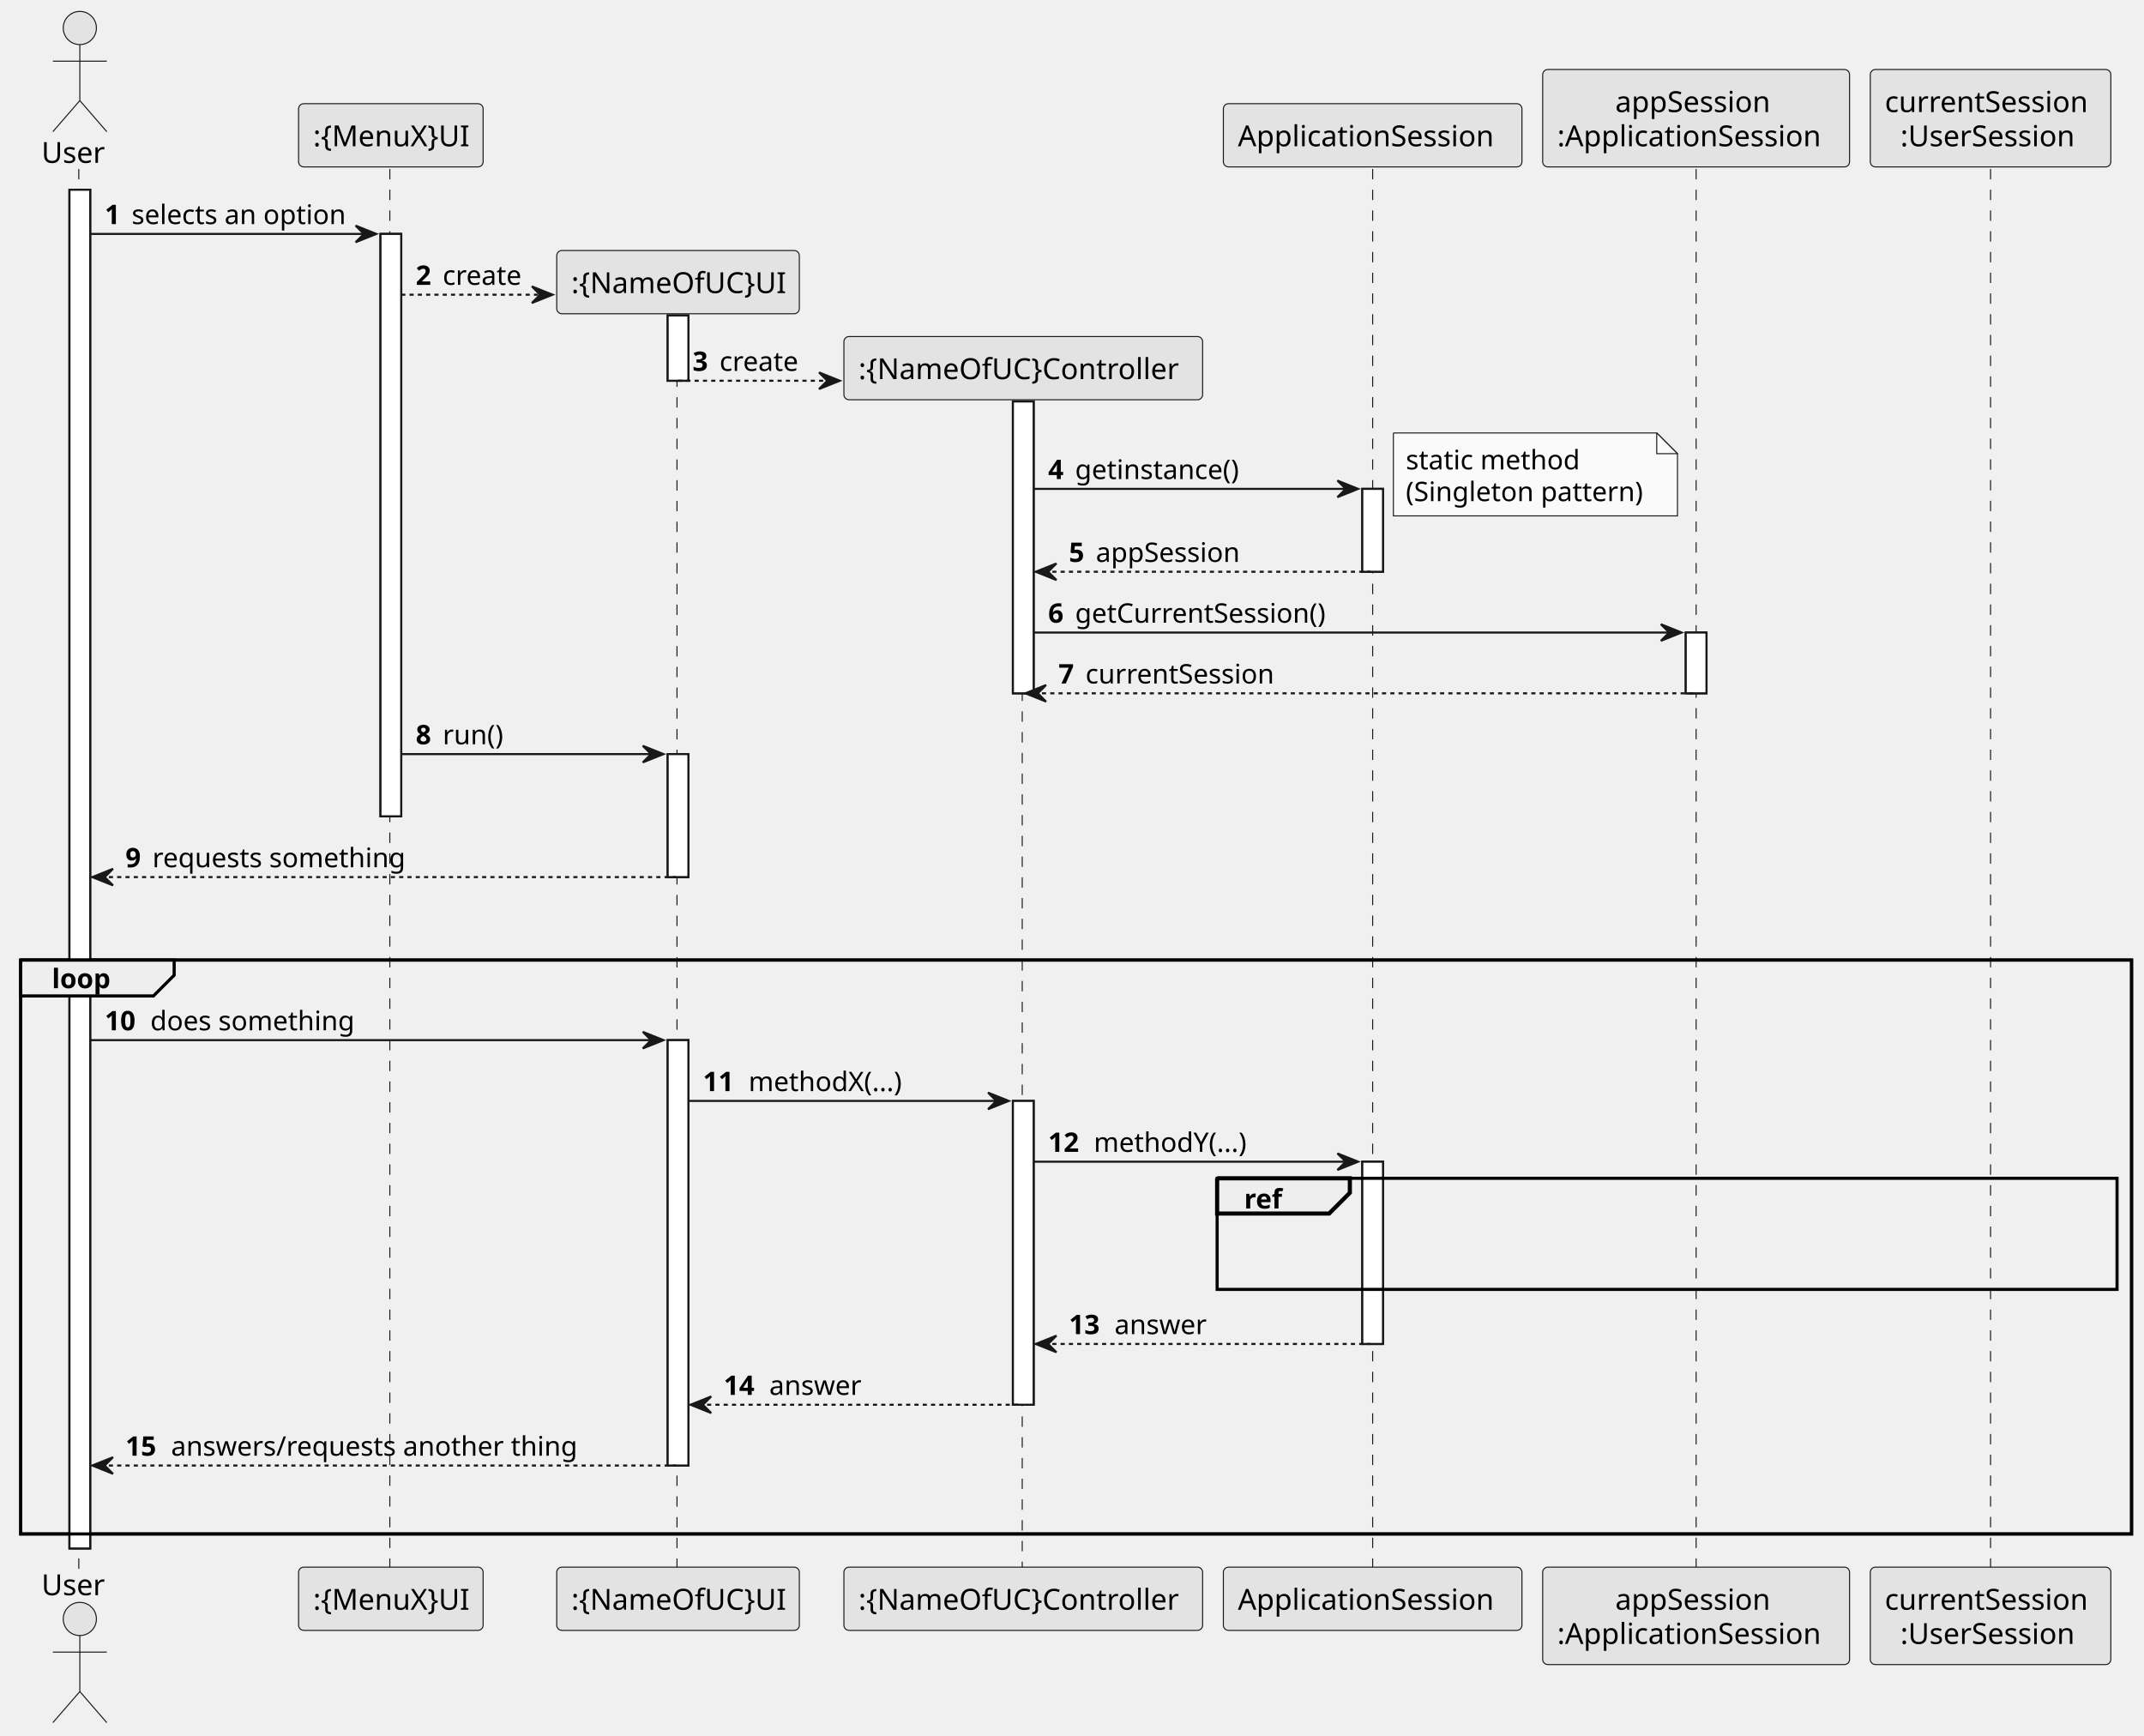
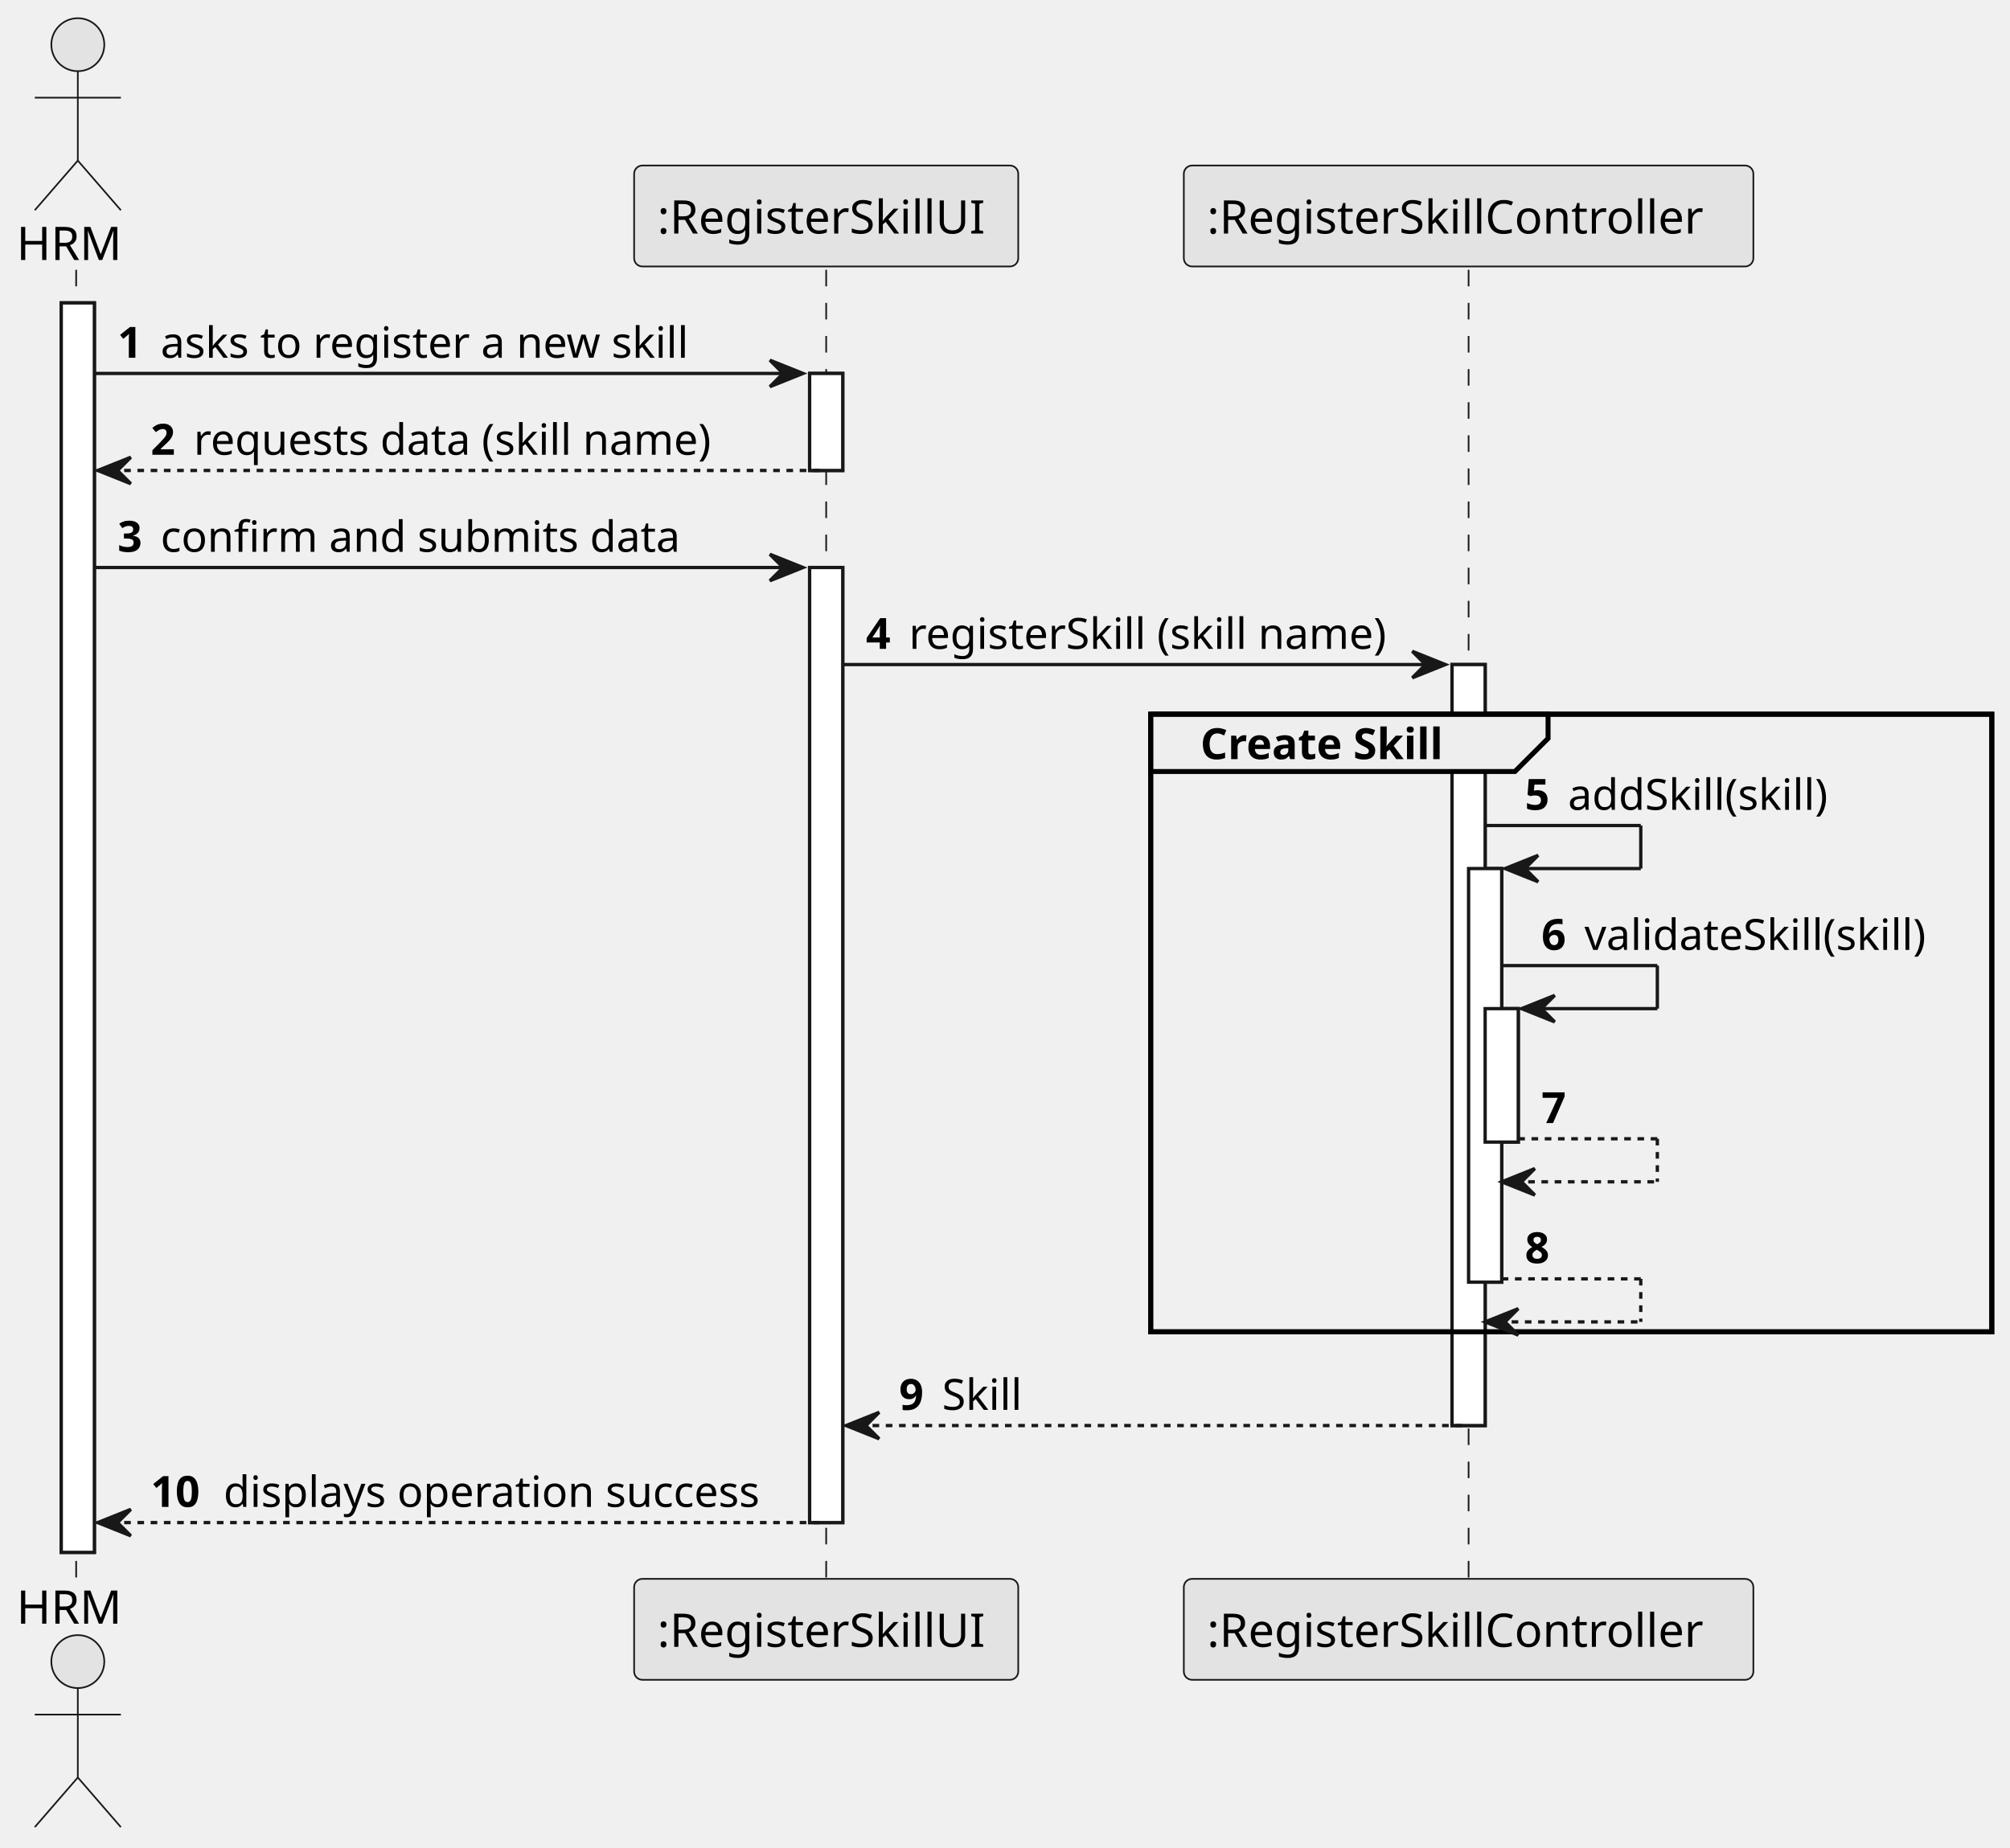
- <svg xmlns="http://www.w3.org/2000/svg" contentStyleType="text/css" height="837px" preserveAspectRatio="none" style="width:1034px;height:837px;background:#FFFFFF;" version="1.1" viewBox="0 0 1034 837" width="1034px" zoomAndPan="magnify">
+ <svg xmlns="http://www.w3.org/2000/svg" contentStyleType="text/css" height="558px" preserveAspectRatio="none" style="width:607px;height:558px;background:#FFFFFF;" version="1.1" viewBox="0 0 607 558" width="607px" zoomAndPan="magnify">
  <defs />
  <g>
-     <rect fill="#FFFFFF" height="655.211" style="stroke:#181818;stroke-width:1.0;" width="10" x="33.5" y="91.488" />
-     <rect fill="#FFFFFF" height="280.84" style="stroke:#181818;stroke-width:1.0;" width="10" x="183.5" y="112.799" />
-     <rect fill="#FFFFFF" height="31.488" style="stroke:#181818;stroke-width:1.0;" width="10" x="322" y="152.109" />
-     <rect fill="#FFFFFF" height="59.31" style="stroke:#181818;stroke-width:1.0;" width="10" x="322" y="363.639" />
-     <rect fill="#FFFFFF" height="205.129" style="stroke:#181818;stroke-width:1.0;" width="10" x="322" y="501.57" />
-     <rect fill="#FFFFFF" height="140.731" style="stroke:#181818;stroke-width:1.0;" width="10" x="488.5" y="193.598" />
-     <rect fill="#FFFFFF" height="146.508" style="stroke:#181818;stroke-width:1.0;" width="10" x="488.5" y="530.881" />
-     <rect fill="#FFFFFF" height="39.966" style="stroke:#181818;stroke-width:1.0;" width="10" x="657" y="235.741" />
-     <rect fill="#FFFFFF" height="87.887" style="stroke:#181818;stroke-width:1.0;" width="10" x="657" y="560.191" />
-     <rect fill="#FFFFFF" height="29.311" style="stroke:#181818;stroke-width:1.0;" width="10" x="813" y="305.018" />
-     <rect fill="none" height="276.75" style="stroke:#000000;stroke-width:1.5;" width="1018" x="10" y="462.949" />
-     <line style="stroke:#181818;stroke-width:0.5;stroke-dasharray:5.0,5.0;" x1="38" x2="38" y1="81.488" y2="756.699" />
-     <line style="stroke:#181818;stroke-width:0.5;stroke-dasharray:5.0,5.0;" x1="188" x2="188" y1="81.488" y2="756.699" />
-     <line style="stroke:#181818;stroke-width:0.5;stroke-dasharray:5.0,5.0;" x1="326.5" x2="326.5" y1="151.543" y2="756.699" />
-     <line style="stroke:#181818;stroke-width:0.5;stroke-dasharray:5.0,5.0;" x1="493" x2="493" y1="193.031" y2="756.699" />
-     <line style="stroke:#181818;stroke-width:0.5;stroke-dasharray:5.0,5.0;" x1="662" x2="662" y1="81.488" y2="756.699" />
-     <line style="stroke:#181818;stroke-width:0.5;stroke-dasharray:5.0,5.0;" x1="818" x2="818" y1="81.488" y2="756.699" />
-     <line style="stroke:#181818;stroke-width:0.5;stroke-dasharray:5.0,5.0;" x1="960" x2="960" y1="81.488" y2="756.699" />
-     <text fill="#000000" font-family="sans-serif" font-size="14" lengthAdjust="spacing" textLength="31" x="20" y="78.535">User</text>
-     <ellipse cx="38.5" cy="13.5" fill="#E3E3E3" rx="8" ry="8" style="stroke:#181818;stroke-width:0.5;" />
-     <path d="M38.5,21.5 L38.5,48.5 M25.5,29.5 L51.5,29.5 M38.5,48.5 L25.5,63.5 M38.5,48.5 L51.5,63.5 " fill="none" style="stroke:#181818;stroke-width:0.5;" />
-     <text fill="#000000" font-family="sans-serif" font-size="14" lengthAdjust="spacing" textLength="31" x="20" y="769.234">User</text>
-     <ellipse cx="38.5" cy="780.688" fill="#E3E3E3" rx="8" ry="8" style="stroke:#181818;stroke-width:0.5;" />
-     <path d="M38.5,788.688 L38.5,815.688 M25.5,796.688 L51.5,796.688 M38.5,815.688 L25.5,830.688 M38.5,815.688 L51.5,830.688 " fill="none" style="stroke:#181818;stroke-width:0.5;" />
-     <rect fill="#E3E3E3" height="30.488" rx="2.5" ry="2.5" style="stroke:#181818;stroke-width:0.5;" width="89" x="144" y="50" />
-     <text fill="#000000" font-family="sans-serif" font-size="14" lengthAdjust="spacing" textLength="75" x="151" y="70.535">:{MenuX}UI</text>
-     <rect fill="#E3E3E3" height="30.488" rx="2.5" ry="2.5" style="stroke:#181818;stroke-width:0.5;" width="89" x="144" y="755.699" />
-     <text fill="#000000" font-family="sans-serif" font-size="14" lengthAdjust="spacing" textLength="75" x="151" y="776.234">:{MenuX}UI</text>
-     <rect fill="#E3E3E3" height="30.488" rx="2.5" ry="2.5" style="stroke:#181818;stroke-width:0.5;" width="117" x="268.5" y="755.699" />
-     <text fill="#000000" font-family="sans-serif" font-size="14" lengthAdjust="spacing" textLength="103" x="275.5" y="776.234">:{NameOfUC}UI</text>
-     <rect fill="#E3E3E3" height="30.488" rx="2.5" ry="2.5" style="stroke:#181818;stroke-width:0.5;" width="173" x="407" y="755.699" />
-     <text fill="#000000" font-family="sans-serif" font-size="14" lengthAdjust="spacing" textLength="159" x="414" y="776.234">:{NameOfUC}Controller</text>
-     <rect fill="#E3E3E3" height="30.488" rx="2.5" ry="2.5" style="stroke:#181818;stroke-width:0.5;" width="144" x="590" y="50" />
-     <text fill="#000000" font-family="sans-serif" font-size="14" lengthAdjust="spacing" textLength="130" x="597" y="70.535">ApplicationSession</text>
-     <rect fill="#E3E3E3" height="30.488" rx="2.5" ry="2.5" style="stroke:#181818;stroke-width:0.5;" width="144" x="590" y="755.699" />
-     <text fill="#000000" font-family="sans-serif" font-size="14" lengthAdjust="spacing" textLength="130" x="597" y="776.234">ApplicationSession</text>
-     <rect fill="#E3E3E3" height="46.977" rx="2.5" ry="2.5" style="stroke:#181818;stroke-width:0.5;" width="148" x="744" y="33.512" />
-     <text fill="#000000" font-family="sans-serif" font-size="14" lengthAdjust="spacing" textLength="78" x="779" y="54.047">appSession</text>
-     <text fill="#000000" font-family="sans-serif" font-size="14" lengthAdjust="spacing" textLength="134" x="751" y="70.535">:ApplicationSession</text>
-     <rect fill="#E3E3E3" height="46.977" rx="2.5" ry="2.5" style="stroke:#181818;stroke-width:0.5;" width="148" x="744" y="755.699" />
-     <text fill="#000000" font-family="sans-serif" font-size="14" lengthAdjust="spacing" textLength="78" x="779" y="776.234">appSession</text>
-     <text fill="#000000" font-family="sans-serif" font-size="14" lengthAdjust="spacing" textLength="134" x="751" y="792.723">:ApplicationSession</text>
-     <rect fill="#E3E3E3" height="46.977" rx="2.5" ry="2.5" style="stroke:#181818;stroke-width:0.5;" width="116" x="902" y="33.512" />
-     <text fill="#000000" font-family="sans-serif" font-size="14" lengthAdjust="spacing" textLength="102" x="909" y="54.047">currentSession</text>
-     <text fill="#000000" font-family="sans-serif" font-size="14" lengthAdjust="spacing" textLength="87" x="916.5" y="70.535">:UserSession</text>
-     <rect fill="#E3E3E3" height="46.977" rx="2.5" ry="2.5" style="stroke:#181818;stroke-width:0.5;" width="116" x="902" y="755.699" />
-     <text fill="#000000" font-family="sans-serif" font-size="14" lengthAdjust="spacing" textLength="102" x="909" y="776.234">currentSession</text>
-     <text fill="#000000" font-family="sans-serif" font-size="14" lengthAdjust="spacing" textLength="87" x="916.5" y="792.723">:UserSession</text>
-     <rect fill="#FFFFFF" height="655.211" style="stroke:#181818;stroke-width:1.0;" width="10" x="33.5" y="91.488" />
-     <rect fill="#FFFFFF" height="280.84" style="stroke:#181818;stroke-width:1.0;" width="10" x="183.5" y="112.799" />
-     <rect fill="#FFFFFF" height="31.488" style="stroke:#181818;stroke-width:1.0;" width="10" x="322" y="152.109" />
-     <rect fill="#FFFFFF" height="59.31" style="stroke:#181818;stroke-width:1.0;" width="10" x="322" y="363.639" />
-     <rect fill="#FFFFFF" height="205.129" style="stroke:#181818;stroke-width:1.0;" width="10" x="322" y="501.57" />
-     <rect fill="#FFFFFF" height="140.731" style="stroke:#181818;stroke-width:1.0;" width="10" x="488.5" y="193.598" />
-     <rect fill="#FFFFFF" height="146.508" style="stroke:#181818;stroke-width:1.0;" width="10" x="488.5" y="530.881" />
-     <rect fill="#FFFFFF" height="39.966" style="stroke:#181818;stroke-width:1.0;" width="10" x="657" y="235.741" />
-     <rect fill="#FFFFFF" height="87.887" style="stroke:#181818;stroke-width:1.0;" width="10" x="657" y="560.191" />
-     <rect fill="#FFFFFF" height="29.311" style="stroke:#181818;stroke-width:1.0;" width="10" x="813" y="305.018" />
-     <polygon fill="#181818" points="171.5,108.799,181.5,112.799,171.5,116.799,175.5,112.799" style="stroke:#181818;stroke-width:1.0;" />
-     <line style="stroke:#181818;stroke-width:1.0;" x1="43.5" x2="177.5" y1="112.799" y2="112.799" />
-     <text fill="#000000" font-family="sans-serif" font-size="13" font-weight="bold" lengthAdjust="spacing" textLength="9" x="50.5" y="108.057">1</text>
-     <text fill="#000000" font-family="sans-serif" font-size="13" lengthAdjust="spacing" textLength="108" x="63.5" y="108.057">selects an option</text>
-     <polygon fill="#181818" points="256.5,138.109,266.5,142.109,256.5,146.109,260.5,142.109" style="stroke:#181818;stroke-width:1.0;" />
-     <line style="stroke:#181818;stroke-width:1.0;stroke-dasharray:2.0,2.0;" x1="193.5" x2="262.5" y1="142.109" y2="142.109" />
-     <text fill="#000000" font-family="sans-serif" font-size="13" font-weight="bold" lengthAdjust="spacing" textLength="9" x="200.5" y="137.367">2</text>
-     <text fill="#000000" font-family="sans-serif" font-size="13" lengthAdjust="spacing" textLength="38" x="213.5" y="137.367">create</text>
-     <rect fill="#E3E3E3" height="30.488" rx="2.5" ry="2.5" style="stroke:#181818;stroke-width:0.5;" width="117" x="268.5" y="120.799" />
-     <text fill="#000000" font-family="sans-serif" font-size="14" lengthAdjust="spacing" textLength="103" x="275.5" y="141.334">:{NameOfUC}UI</text>
-     <polygon fill="#181818" points="395,179.598,405,183.598,395,187.598,399,183.598" style="stroke:#181818;stroke-width:1.0;" />
-     <line style="stroke:#181818;stroke-width:1.0;stroke-dasharray:2.0,2.0;" x1="327" x2="401" y1="183.598" y2="183.598" />
-     <text fill="#000000" font-family="sans-serif" font-size="13" font-weight="bold" lengthAdjust="spacing" textLength="9" x="334" y="178.856">3</text>
-     <text fill="#000000" font-family="sans-serif" font-size="13" lengthAdjust="spacing" textLength="38" x="347" y="178.856">create</text>
-     <rect fill="#E3E3E3" height="30.488" rx="2.5" ry="2.5" style="stroke:#181818;stroke-width:0.5;" width="173" x="407" y="162.287" />
-     <text fill="#000000" font-family="sans-serif" font-size="14" lengthAdjust="spacing" textLength="159" x="414" y="182.822">:{NameOfUC}Controller</text>
-     <polygon fill="#181818" points="645,231.741,655,235.741,645,239.741,649,235.741" style="stroke:#181818;stroke-width:1.0;" />
-     <line style="stroke:#181818;stroke-width:1.0;" x1="498.5" x2="651" y1="235.741" y2="235.741" />
-     <text fill="#000000" font-family="sans-serif" font-size="13" font-weight="bold" lengthAdjust="spacing" textLength="9" x="505.5" y="230.999">4</text>
-     <text fill="#000000" font-family="sans-serif" font-size="13" lengthAdjust="spacing" textLength="81" x="518.5" y="230.999">getinstance()</text>
-     <path d="M672,208.775 L672,248.775 L809,248.775 L809,218.775 L799,208.775 L672,208.775 " fill="#FAFAFA" style="stroke:#181818;stroke-width:0.5;" />
-     <path d="M799,208.775 L799,218.775 L809,218.775 L799,208.775 " fill="#FAFAFA" style="stroke:#181818;stroke-width:0.5;" />
-     <text fill="#000000" font-family="sans-serif" font-size="13" lengthAdjust="spacing" textLength="87" x="678" y="226.344">static method</text>
-     <text fill="#000000" font-family="sans-serif" font-size="13" lengthAdjust="spacing" textLength="116" x="678" y="241.654">(Singleton pattern)</text>
-     <polygon fill="#181818" points="509.5,271.707,499.5,275.707,509.5,279.707,505.5,275.707" style="stroke:#181818;stroke-width:1.0;" />
-     <line style="stroke:#181818;stroke-width:1.0;stroke-dasharray:2.0,2.0;" x1="503.5" x2="661" y1="275.707" y2="275.707" />
-     <text fill="#000000" font-family="sans-serif" font-size="13" font-weight="bold" lengthAdjust="spacing" textLength="9" x="515.5" y="270.965">5</text>
-     <text fill="#000000" font-family="sans-serif" font-size="13" lengthAdjust="spacing" textLength="71" x="528.5" y="270.965">appSession</text>
-     <polygon fill="#181818" points="801,301.018,811,305.018,801,309.018,805,305.018" style="stroke:#181818;stroke-width:1.0;" />
-     <line style="stroke:#181818;stroke-width:1.0;" x1="498.5" x2="807" y1="305.018" y2="305.018" />
-     <text fill="#000000" font-family="sans-serif" font-size="13" font-weight="bold" lengthAdjust="spacing" textLength="9" x="505.5" y="300.275">6</text>
-     <text fill="#000000" font-family="sans-serif" font-size="13" lengthAdjust="spacing" textLength="123" x="518.5" y="300.275">getCurrentSession()</text>
-     <polygon fill="#181818" points="504.5,330.328,494.5,334.328,504.5,338.328,500.5,334.328" style="stroke:#181818;stroke-width:1.0;" />
-     <line style="stroke:#181818;stroke-width:1.0;stroke-dasharray:2.0,2.0;" x1="498.5" x2="817" y1="334.328" y2="334.328" />
-     <text fill="#000000" font-family="sans-serif" font-size="13" font-weight="bold" lengthAdjust="spacing" textLength="9" x="510.5" y="329.586">7</text>
-     <text fill="#000000" font-family="sans-serif" font-size="13" lengthAdjust="spacing" textLength="93" x="523.5" y="329.586">currentSession</text>
-     <polygon fill="#181818" points="310,359.639,320,363.639,310,367.639,314,363.639" style="stroke:#181818;stroke-width:1.0;" />
-     <line style="stroke:#181818;stroke-width:1.0;" x1="193.5" x2="316" y1="363.639" y2="363.639" />
-     <text fill="#000000" font-family="sans-serif" font-size="13" font-weight="bold" lengthAdjust="spacing" textLength="9" x="200.5" y="358.897">8</text>
-     <text fill="#000000" font-family="sans-serif" font-size="13" lengthAdjust="spacing" textLength="29" x="213.5" y="358.897">run()</text>
-     <polygon fill="#181818" points="54.5,418.949,44.5,422.949,54.5,426.949,50.5,422.949" style="stroke:#181818;stroke-width:1.0;" />
-     <line style="stroke:#181818;stroke-width:1.0;stroke-dasharray:2.0,2.0;" x1="48.5" x2="326" y1="422.949" y2="422.949" />
-     <text fill="#000000" font-family="sans-serif" font-size="13" font-weight="bold" lengthAdjust="spacing" textLength="9" x="60.5" y="418.207">9</text>
-     <text fill="#000000" font-family="sans-serif" font-size="13" lengthAdjust="spacing" textLength="125" x="73.5" y="418.207">requests something</text>
-     <path d="M10,462.949 L84,462.949 L84,470.26 L74,480.26 L10,480.26 L10,462.949 " fill="#EEEEEE" style="stroke:#000000;stroke-width:1.5;" />
-     <rect fill="none" height="276.75" style="stroke:#000000;stroke-width:1.5;" width="1018" x="10" y="462.949" />
-     <text fill="#000000" font-family="sans-serif" font-size="13" font-weight="bold" lengthAdjust="spacing" textLength="29" x="25" y="476.518">loop</text>
-     <polygon fill="#181818" points="310,497.57,320,501.57,310,505.57,314,501.57" style="stroke:#181818;stroke-width:1.0;" />
-     <line style="stroke:#181818;stroke-width:1.0;" x1="43.5" x2="316" y1="501.57" y2="501.57" />
-     <text fill="#000000" font-family="sans-serif" font-size="13" font-weight="bold" lengthAdjust="spacing" textLength="18" x="50.5" y="496.828">10</text>
-     <text fill="#000000" font-family="sans-serif" font-size="13" lengthAdjust="spacing" textLength="101" x="72.5" y="496.828">does something</text>
-     <polygon fill="#181818" points="476.5,526.881,486.5,530.881,476.5,534.881,480.5,530.881" style="stroke:#181818;stroke-width:1.0;" />
-     <line style="stroke:#181818;stroke-width:1.0;" x1="332" x2="482.5" y1="530.881" y2="530.881" />
-     <text fill="#000000" font-family="sans-serif" font-size="13" font-weight="bold" lengthAdjust="spacing" textLength="18" x="339" y="526.139">11</text>
-     <text fill="#000000" font-family="sans-serif" font-size="13" lengthAdjust="spacing" textLength="76" x="361" y="526.139">methodX(...)</text>
-     <polygon fill="#181818" points="645,556.191,655,560.191,645,564.191,649,560.191" style="stroke:#181818;stroke-width:1.0;" />
-     <line style="stroke:#181818;stroke-width:1.0;" x1="498.5" x2="651" y1="560.191" y2="560.191" />
-     <text fill="#000000" font-family="sans-serif" font-size="13" font-weight="bold" lengthAdjust="spacing" textLength="18" x="505.5" y="555.449">12</text>
-     <text fill="#000000" font-family="sans-serif" font-size="13" lengthAdjust="spacing" textLength="76" x="527.5" y="555.449">methodY(...)</text>
-     <rect fill="none" height="53.576" style="stroke:#000000;stroke-width:1.5;" width="434" x="587" y="568.191" />
-     <path d="M587,568.191 L651,568.191 L651,575.191 L641,585.191 L587,585.191 L587,568.191 " fill="#EEEEEE" style="stroke:#000000;stroke-width:2.0;" />
-     <text fill="#000000" font-family="sans-serif" font-size="13" font-weight="bold" lengthAdjust="spacing" textLength="19" x="600" y="582.76">ref</text>
-     <text fill="#000000" font-family="sans-serif" font-size="12" lengthAdjust="spacing" textLength="4" x="802" y="600.793"> </text>
-     <text fill="#000000" font-family="sans-serif" font-size="12" lengthAdjust="spacing" textLength="4" x="802" y="614.926"> </text>
-     <polygon fill="#181818" points="509.5,644.078,499.5,648.078,509.5,652.078,505.5,648.078" style="stroke:#181818;stroke-width:1.0;" />
-     <line style="stroke:#181818;stroke-width:1.0;stroke-dasharray:2.0,2.0;" x1="503.5" x2="661" y1="648.078" y2="648.078" />
-     <text fill="#000000" font-family="sans-serif" font-size="13" font-weight="bold" lengthAdjust="spacing" textLength="18" x="515.5" y="643.336">13</text>
-     <text fill="#000000" font-family="sans-serif" font-size="13" lengthAdjust="spacing" textLength="44" x="537.5" y="643.336">answer</text>
-     <polygon fill="#181818" points="343,673.389,333,677.389,343,681.389,339,677.389" style="stroke:#181818;stroke-width:1.0;" />
-     <line style="stroke:#181818;stroke-width:1.0;stroke-dasharray:2.0,2.0;" x1="337" x2="492.5" y1="677.389" y2="677.389" />
-     <text fill="#000000" font-family="sans-serif" font-size="13" font-weight="bold" lengthAdjust="spacing" textLength="18" x="349" y="672.646">14</text>
-     <text fill="#000000" font-family="sans-serif" font-size="13" lengthAdjust="spacing" textLength="44" x="371" y="672.646">answer</text>
-     <polygon fill="#181818" points="54.5,702.699,44.5,706.699,54.5,710.699,50.5,706.699" style="stroke:#181818;stroke-width:1.0;" />
-     <line style="stroke:#181818;stroke-width:1.0;stroke-dasharray:2.0,2.0;" x1="48.5" x2="326" y1="706.699" y2="706.699" />
-     <text fill="#000000" font-family="sans-serif" font-size="13" font-weight="bold" lengthAdjust="spacing" textLength="18" x="60.5" y="701.957">15</text>
-     <text fill="#000000" font-family="sans-serif" font-size="13" lengthAdjust="spacing" textLength="201" x="82.5" y="701.957">answers/requests another thing</text>
+     <rect fill="#FFFFFF" height="377.416" style="stroke:#181818;stroke-width:1.0;" width="10" x="18.5" y="91.488" />
+     <rect fill="#FFFFFF" height="29.311" style="stroke:#181818;stroke-width:1.0;" width="10" x="244.5" y="112.799" />
+     <rect fill="#FFFFFF" height="288.484" style="stroke:#181818;stroke-width:1.0;" width="10" x="244.5" y="171.42" />
+     <rect fill="#FFFFFF" height="229.863" style="stroke:#181818;stroke-width:1.0;" width="10" x="438.5" y="200.731" />
+     <rect fill="#FFFFFF" height="124.932" style="stroke:#181818;stroke-width:1.0;" width="10" x="443.5" y="262.352" />
+     <rect fill="#FFFFFF" height="40.31" style="stroke:#181818;stroke-width:1.0;" width="10" x="448.5" y="304.662" />
+     <rect fill="none" height="186.553" style="stroke:#000000;stroke-width:1.5;" width="254" x="347.5" y="215.731" />
+     <line style="stroke:#181818;stroke-width:0.5;stroke-dasharray:5.0,5.0;" x1="23" x2="23" y1="81.488" y2="477.904" />
+     <line style="stroke:#181818;stroke-width:0.5;stroke-dasharray:5.0,5.0;" x1="249.5" x2="249.5" y1="81.488" y2="477.904" />
+     <line style="stroke:#181818;stroke-width:0.5;stroke-dasharray:5.0,5.0;" x1="443.5" x2="443.5" y1="81.488" y2="477.904" />
+     <text fill="#000000" font-family="sans-serif" font-size="14" lengthAdjust="spacing" textLength="31" x="5" y="78.535">HRM</text>
+     <ellipse cx="23.5" cy="13.5" fill="#E3E3E3" rx="8" ry="8" style="stroke:#181818;stroke-width:0.5;" />
+     <path d="M23.5,21.5 L23.5,48.5 M10.5,29.5 L36.5,29.5 M23.5,48.5 L10.5,63.5 M23.5,48.5 L36.5,63.5 " fill="none" style="stroke:#181818;stroke-width:0.5;" />
+     <text fill="#000000" font-family="sans-serif" font-size="14" lengthAdjust="spacing" textLength="31" x="5" y="490.44">HRM</text>
+     <ellipse cx="23.5" cy="501.893" fill="#E3E3E3" rx="8" ry="8" style="stroke:#181818;stroke-width:0.5;" />
+     <path d="M23.5,509.893 L23.5,536.893 M10.5,517.893 L36.5,517.893 M23.5,536.893 L10.5,551.893 M23.5,536.893 L36.5,551.893 " fill="none" style="stroke:#181818;stroke-width:0.5;" />
+     <rect fill="#E3E3E3" height="30.488" rx="2.5" ry="2.5" style="stroke:#181818;stroke-width:0.5;" width="116" x="191.5" y="50" />
+     <text fill="#000000" font-family="sans-serif" font-size="14" lengthAdjust="spacing" textLength="102" x="198.5" y="70.535">:RegisterSkillUI</text>
+     <rect fill="#E3E3E3" height="30.488" rx="2.5" ry="2.5" style="stroke:#181818;stroke-width:0.5;" width="116" x="191.5" y="476.904" />
+     <text fill="#000000" font-family="sans-serif" font-size="14" lengthAdjust="spacing" textLength="102" x="198.5" y="497.44">:RegisterSkillUI</text>
+     <rect fill="#E3E3E3" height="30.488" rx="2.5" ry="2.5" style="stroke:#181818;stroke-width:0.5;" width="172" x="357.5" y="50" />
+     <text fill="#000000" font-family="sans-serif" font-size="14" lengthAdjust="spacing" textLength="158" x="364.5" y="70.535">:RegisterSkillController</text>
+     <rect fill="#E3E3E3" height="30.488" rx="2.5" ry="2.5" style="stroke:#181818;stroke-width:0.5;" width="172" x="357.5" y="476.904" />
+     <text fill="#000000" font-family="sans-serif" font-size="14" lengthAdjust="spacing" textLength="158" x="364.5" y="497.44">:RegisterSkillController</text>
+     <rect fill="#FFFFFF" height="377.416" style="stroke:#181818;stroke-width:1.0;" width="10" x="18.5" y="91.488" />
+     <rect fill="#FFFFFF" height="29.311" style="stroke:#181818;stroke-width:1.0;" width="10" x="244.5" y="112.799" />
+     <rect fill="#FFFFFF" height="288.484" style="stroke:#181818;stroke-width:1.0;" width="10" x="244.5" y="171.42" />
+     <rect fill="#FFFFFF" height="229.863" style="stroke:#181818;stroke-width:1.0;" width="10" x="438.5" y="200.731" />
+     <rect fill="#FFFFFF" height="124.932" style="stroke:#181818;stroke-width:1.0;" width="10" x="443.5" y="262.352" />
+     <rect fill="#FFFFFF" height="40.31" style="stroke:#181818;stroke-width:1.0;" width="10" x="448.5" y="304.662" />
+     <polygon fill="#181818" points="232.5,108.799,242.5,112.799,232.5,116.799,236.5,112.799" style="stroke:#181818;stroke-width:1.0;" />
+     <line style="stroke:#181818;stroke-width:1.0;" x1="28.5" x2="238.5" y1="112.799" y2="112.799" />
+     <text fill="#000000" font-family="sans-serif" font-size="13" font-weight="bold" lengthAdjust="spacing" textLength="9" x="35.5" y="108.057">1</text>
+     <text fill="#000000" font-family="sans-serif" font-size="13" lengthAdjust="spacing" textLength="169" x="48.5" y="108.057">asks to register a new skill</text>
+     <polygon fill="#181818" points="39.5,138.109,29.5,142.109,39.5,146.109,35.5,142.109" style="stroke:#181818;stroke-width:1.0;" />
+     <line style="stroke:#181818;stroke-width:1.0;stroke-dasharray:2.0,2.0;" x1="33.5" x2="248.5" y1="142.109" y2="142.109" />
+     <text fill="#000000" font-family="sans-serif" font-size="13" font-weight="bold" lengthAdjust="spacing" textLength="9" x="45.5" y="137.367">2</text>
+     <text fill="#000000" font-family="sans-serif" font-size="13" lengthAdjust="spacing" textLength="162" x="58.5" y="137.367">requests data (skill name)</text>
+     <polygon fill="#181818" points="232.5,167.42,242.5,171.42,232.5,175.42,236.5,171.42" style="stroke:#181818;stroke-width:1.0;" />
+     <line style="stroke:#181818;stroke-width:1.0;" x1="28.5" x2="238.5" y1="171.42" y2="171.42" />
+     <text fill="#000000" font-family="sans-serif" font-size="13" font-weight="bold" lengthAdjust="spacing" textLength="9" x="35.5" y="166.678">3</text>
+     <text fill="#000000" font-family="sans-serif" font-size="13" lengthAdjust="spacing" textLength="162" x="48.5" y="166.678">confirm and submits data</text>
+     <polygon fill="#181818" points="426.5,196.731,436.5,200.731,426.5,204.731,430.5,200.731" style="stroke:#181818;stroke-width:1.0;" />
+     <line style="stroke:#181818;stroke-width:1.0;" x1="254.5" x2="432.5" y1="200.731" y2="200.731" />
+     <text fill="#000000" font-family="sans-serif" font-size="13" font-weight="bold" lengthAdjust="spacing" textLength="9" x="261.5" y="195.988">4</text>
+     <text fill="#000000" font-family="sans-serif" font-size="13" lengthAdjust="spacing" textLength="152" x="274.5" y="195.988">registerSkill (skill name)</text>
+     <path d="M347.5,215.731 L467.5,215.731 L467.5,223.041 L457.5,233.041 L347.5,233.041 L347.5,215.731 " fill="#EEEEEE" style="stroke:#000000;stroke-width:1.5;" />
+     <rect fill="none" height="186.553" style="stroke:#000000;stroke-width:1.5;" width="254" x="347.5" y="215.731" />
+     <text fill="#000000" font-family="sans-serif" font-size="13" font-weight="bold" lengthAdjust="spacing" textLength="75" x="362.5" y="229.299">Create Skill</text>
+     <line style="stroke:#181818;stroke-width:1.0;" x1="448.5" x2="495.5" y1="249.352" y2="249.352" />
+     <line style="stroke:#181818;stroke-width:1.0;" x1="495.5" x2="495.5" y1="249.352" y2="262.352" />
+     <line style="stroke:#181818;stroke-width:1.0;" x1="454.5" x2="495.5" y1="262.352" y2="262.352" />
+     <polygon fill="#181818" points="464.5,258.352,454.5,262.352,464.5,266.352,460.5,262.352" style="stroke:#181818;stroke-width:1.0;" />
+     <text fill="#000000" font-family="sans-serif" font-size="13" font-weight="bold" lengthAdjust="spacing" textLength="9" x="460.5" y="244.609">5</text>
+     <text fill="#000000" font-family="sans-serif" font-size="13" lengthAdjust="spacing" textLength="85" x="473.5" y="244.609">addSkill(skill)</text>
+     <line style="stroke:#181818;stroke-width:1.0;" x1="453.5" x2="500.5" y1="291.662" y2="291.662" />
+     <line style="stroke:#181818;stroke-width:1.0;" x1="500.5" x2="500.5" y1="291.662" y2="304.662" />
+     <line style="stroke:#181818;stroke-width:1.0;" x1="459.5" x2="500.5" y1="304.662" y2="304.662" />
+     <polygon fill="#181818" points="469.5,300.662,459.5,304.662,469.5,308.662,465.5,304.662" style="stroke:#181818;stroke-width:1.0;" />
+     <text fill="#000000" font-family="sans-serif" font-size="13" font-weight="bold" lengthAdjust="spacing" textLength="9" x="465.5" y="286.92">6</text>
+     <text fill="#000000" font-family="sans-serif" font-size="13" lengthAdjust="spacing" textLength="111" x="478.5" y="286.92">validateSkill(skill)</text>
+     <line style="stroke:#181818;stroke-width:1.0;stroke-dasharray:2.0,2.0;" x1="458.5" x2="500.5" y1="343.973" y2="343.973" />
+     <line style="stroke:#181818;stroke-width:1.0;stroke-dasharray:2.0,2.0;" x1="500.5" x2="500.5" y1="343.973" y2="356.973" />
+     <line style="stroke:#181818;stroke-width:1.0;stroke-dasharray:2.0,2.0;" x1="453.5" x2="500.5" y1="356.973" y2="356.973" />
+     <polygon fill="#181818" points="463.5,352.973,453.5,356.973,463.5,360.973,459.5,356.973" style="stroke:#181818;stroke-width:1.0;" />
+     <text fill="#000000" font-family="sans-serif" font-size="13" font-weight="bold" lengthAdjust="spacing" textLength="9" x="465.5" y="339.231">7</text>
+     <text fill="#000000" font-family="sans-serif" font-size="13" lengthAdjust="spacing" textLength="4" x="478.5" y="339.231"> </text>
+     <line style="stroke:#181818;stroke-width:1.0;stroke-dasharray:2.0,2.0;" x1="453.5" x2="495.5" y1="386.283" y2="386.283" />
+     <line style="stroke:#181818;stroke-width:1.0;stroke-dasharray:2.0,2.0;" x1="495.5" x2="495.5" y1="386.283" y2="399.283" />
+     <line style="stroke:#181818;stroke-width:1.0;stroke-dasharray:2.0,2.0;" x1="448.5" x2="495.5" y1="399.283" y2="399.283" />
+     <polygon fill="#181818" points="458.5,395.283,448.5,399.283,458.5,403.283,454.5,399.283" style="stroke:#181818;stroke-width:1.0;" />
+     <text fill="#000000" font-family="sans-serif" font-size="13" font-weight="bold" lengthAdjust="spacing" textLength="9" x="460.5" y="381.541">8</text>
+     <text fill="#000000" font-family="sans-serif" font-size="13" lengthAdjust="spacing" textLength="4" x="473.5" y="381.541"> </text>
+     <polygon fill="#181818" points="265.5,426.594,255.5,430.594,265.5,434.594,261.5,430.594" style="stroke:#181818;stroke-width:1.0;" />
+     <line style="stroke:#181818;stroke-width:1.0;stroke-dasharray:2.0,2.0;" x1="259.5" x2="442.5" y1="430.594" y2="430.594" />
+     <text fill="#000000" font-family="sans-serif" font-size="13" font-weight="bold" lengthAdjust="spacing" textLength="9" x="271.5" y="425.852">9</text>
+     <text fill="#000000" font-family="sans-serif" font-size="13" lengthAdjust="spacing" textLength="27" x="284.5" y="425.852">Skill</text>
+     <polygon fill="#181818" points="39.5,455.904,29.5,459.904,39.5,463.904,35.5,459.904" style="stroke:#181818;stroke-width:1.0;" />
+     <line style="stroke:#181818;stroke-width:1.0;stroke-dasharray:2.0,2.0;" x1="33.5" x2="248.5" y1="459.904" y2="459.904" />
+     <text fill="#000000" font-family="sans-serif" font-size="13" font-weight="bold" lengthAdjust="spacing" textLength="18" x="45.5" y="455.162">10</text>
+     <text fill="#000000" font-family="sans-serif" font-size="13" lengthAdjust="spacing" textLength="170" x="67.5" y="455.162">displays operation success</text>
  </g>
</svg>
